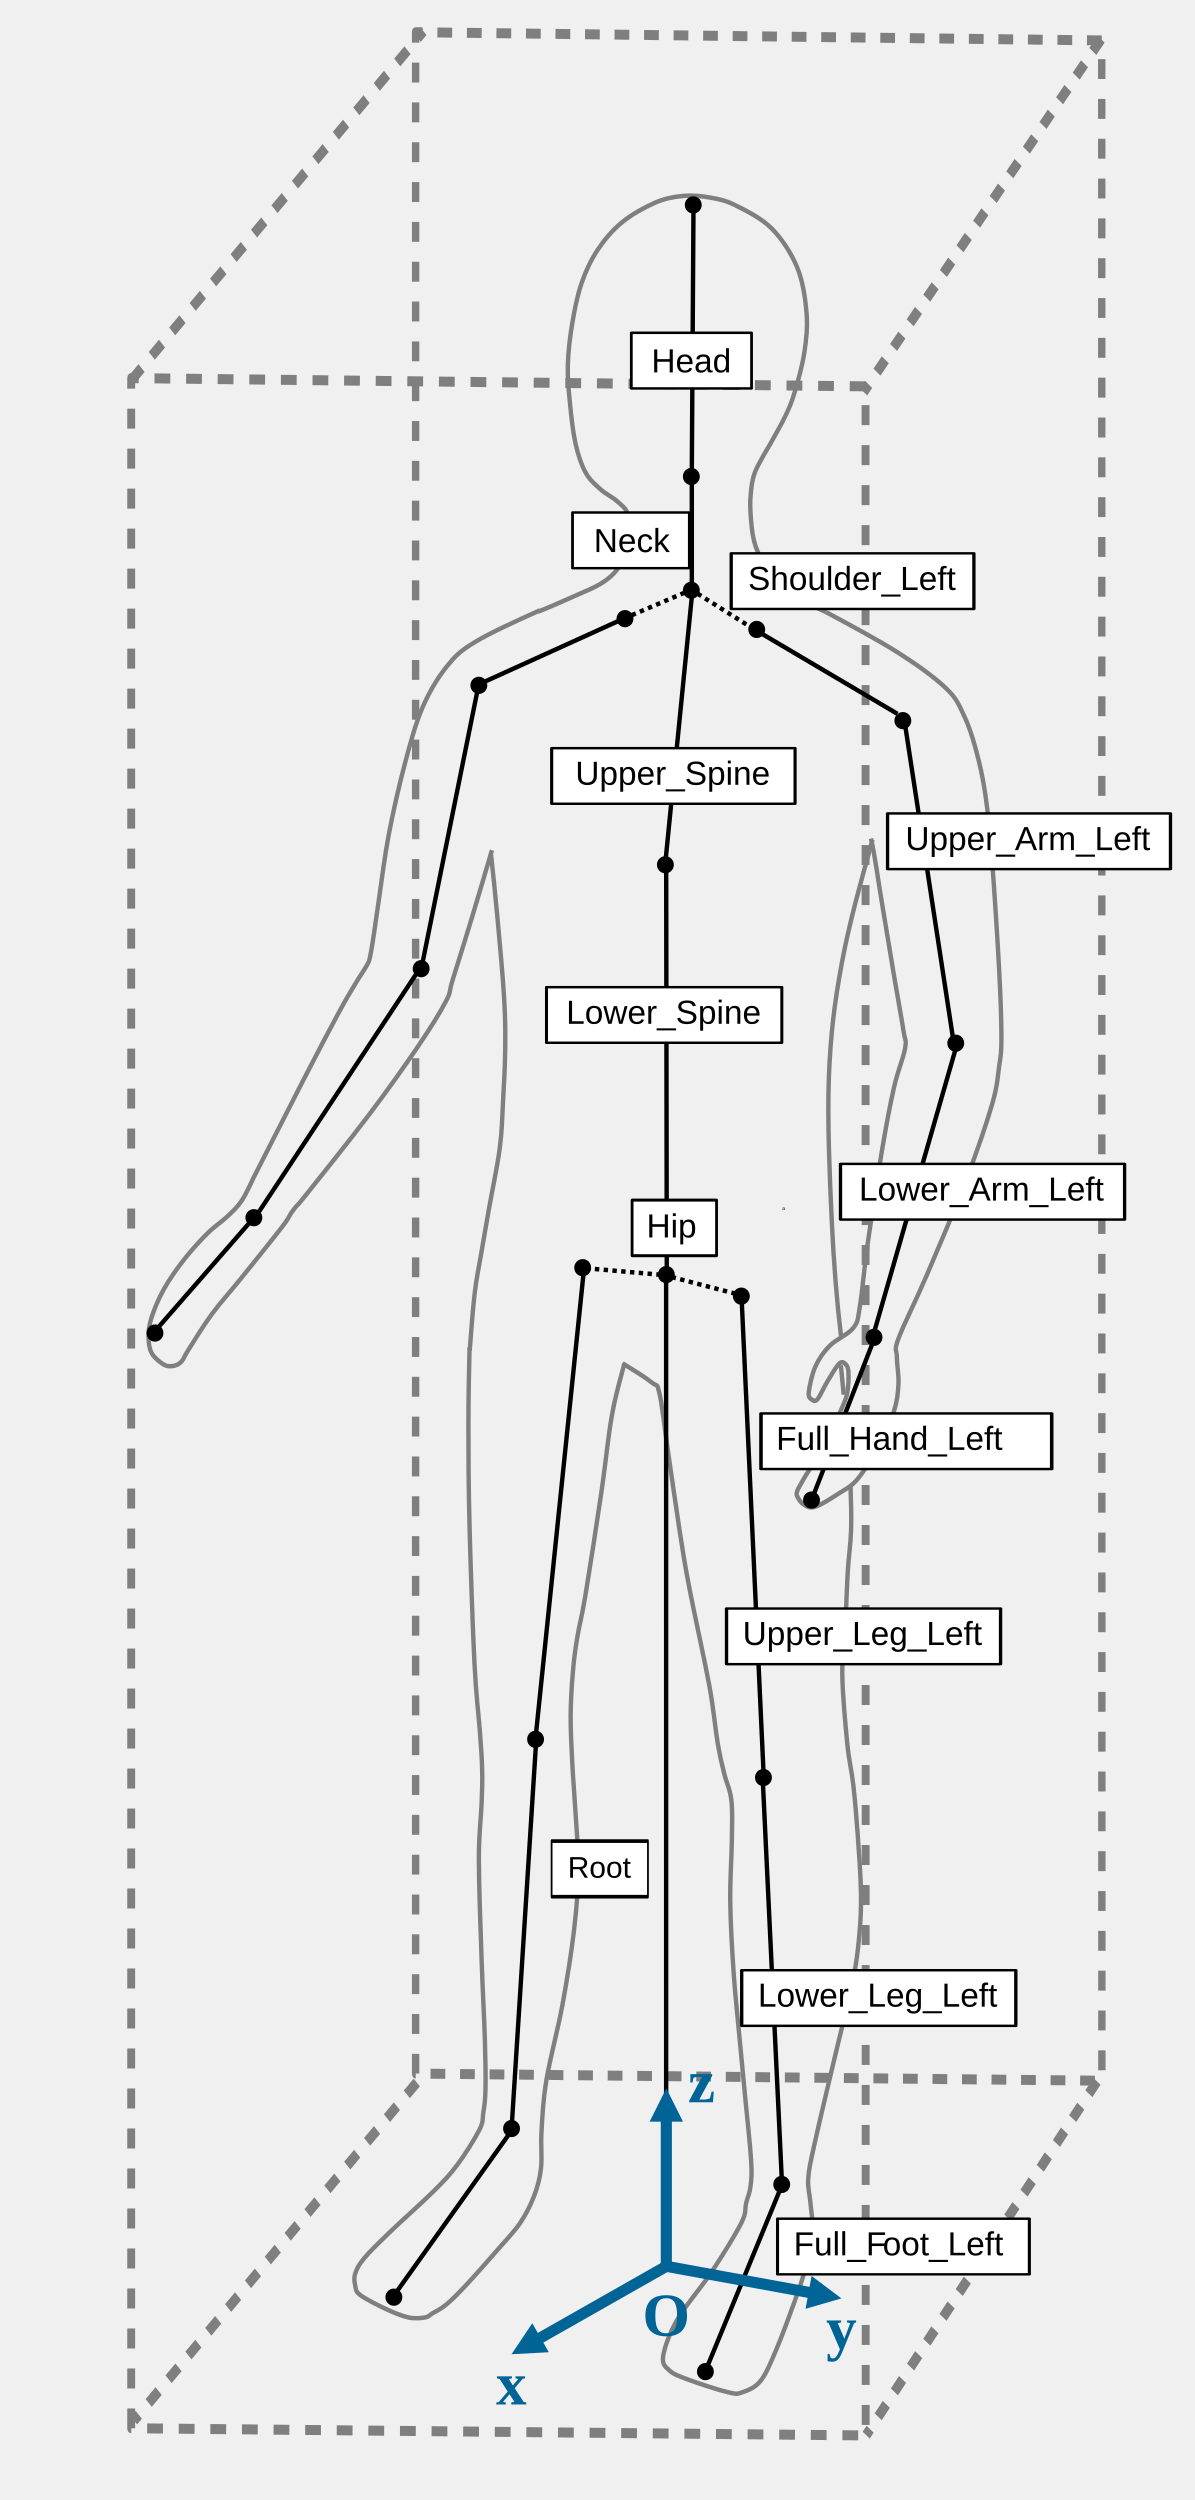
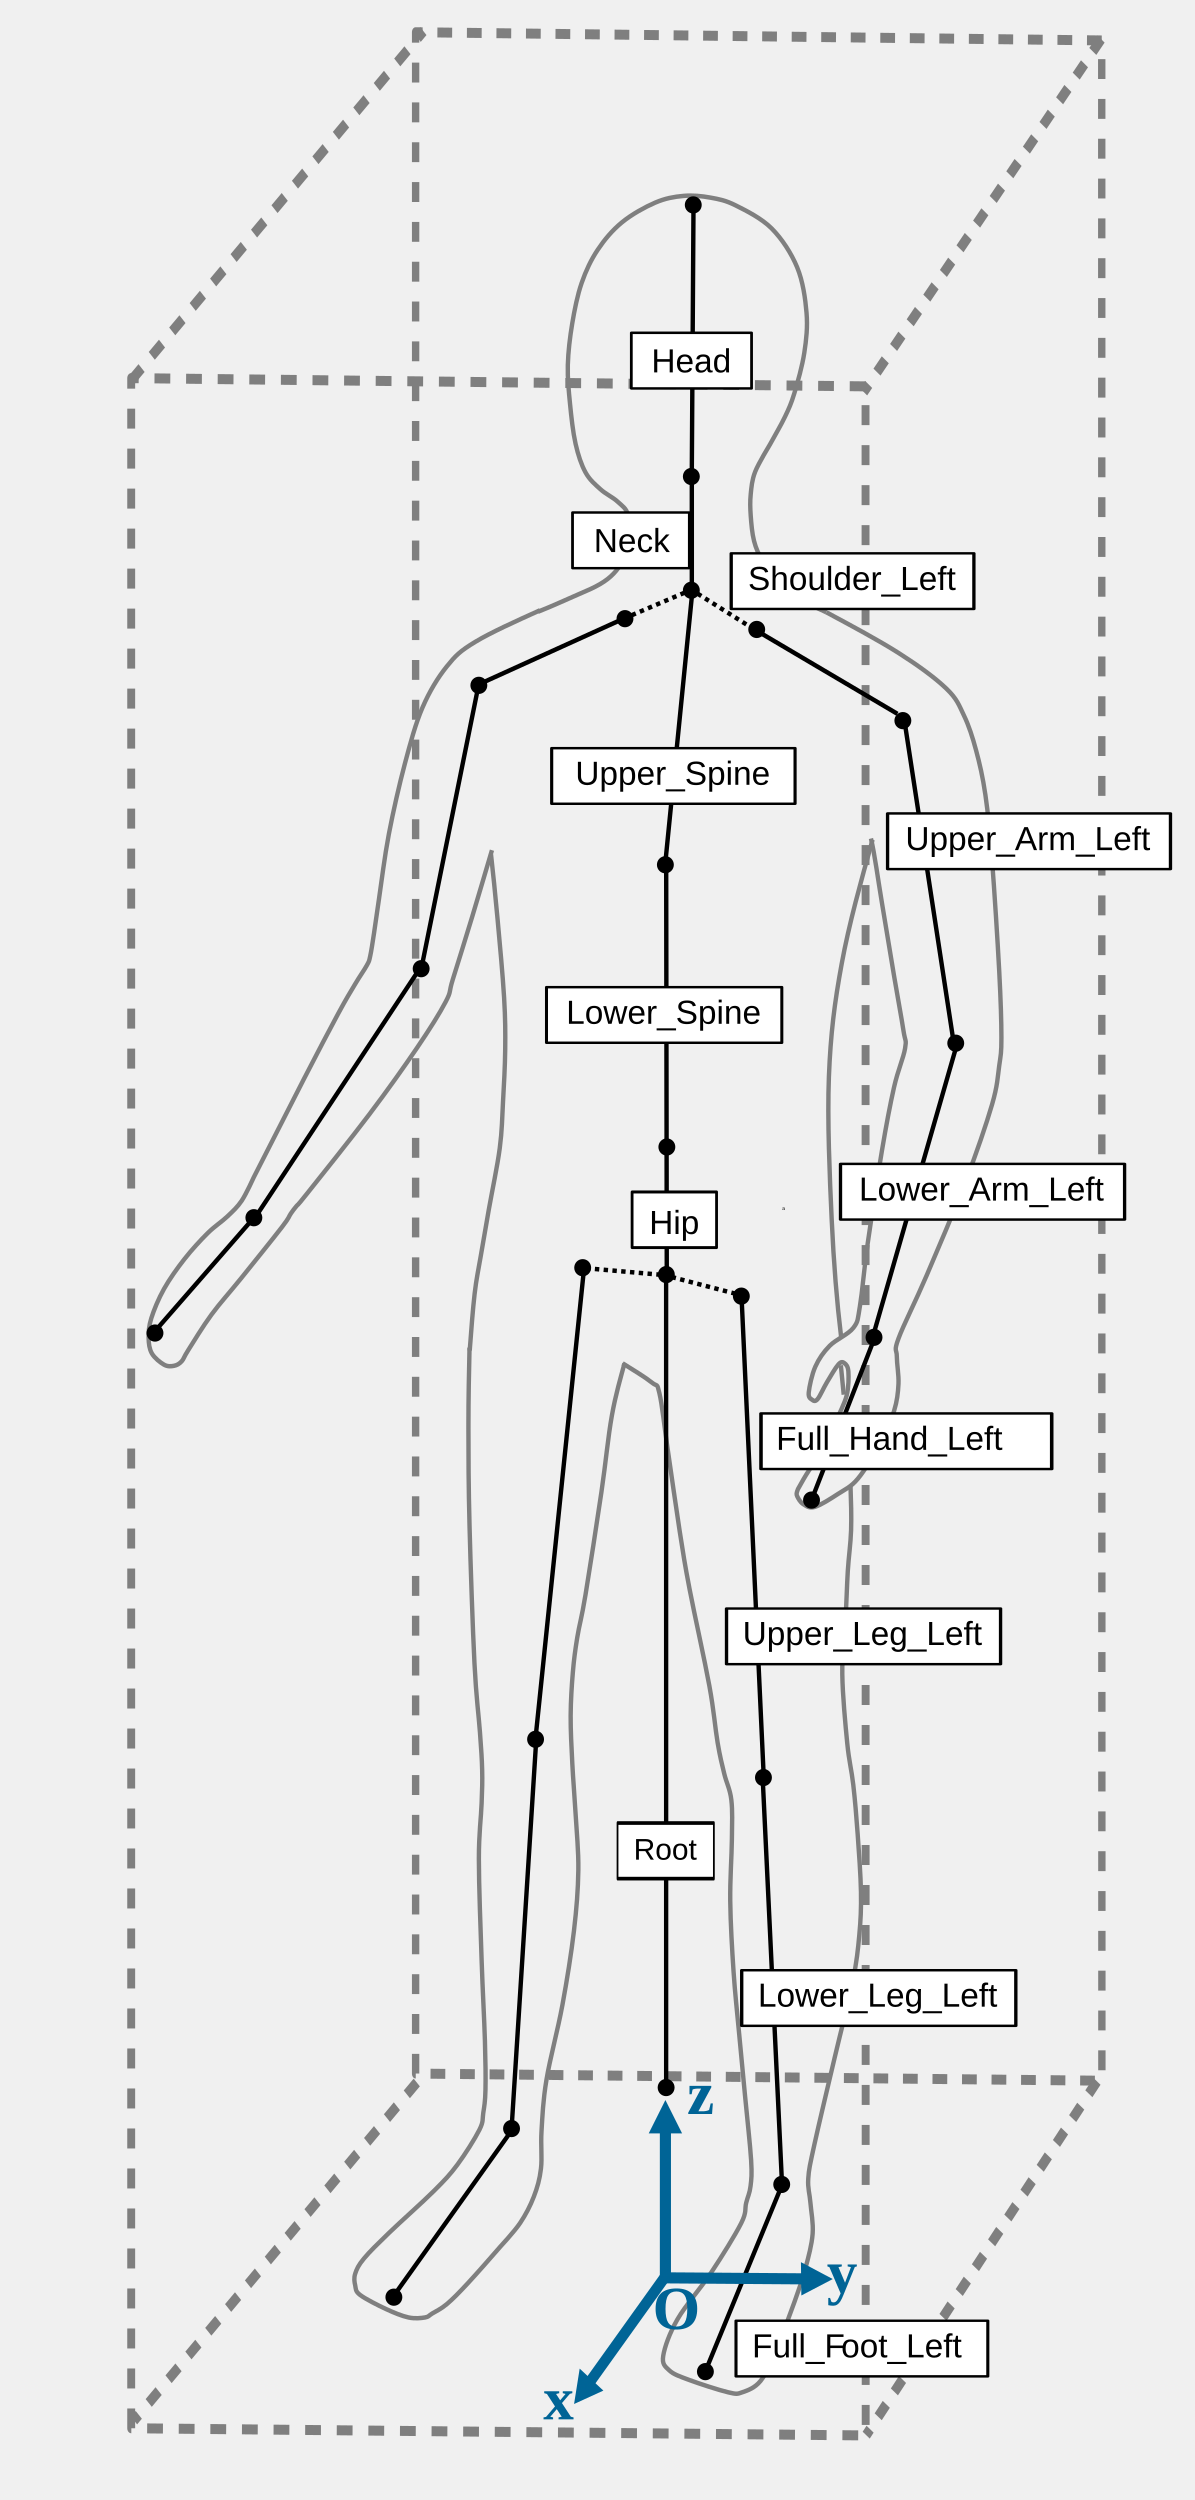
<svg xmlns="http://www.w3.org/2000/svg" width="100%" height="100%" viewBox="0 0 1074 2247" version="1.1" xml:space="preserve" style="fill-rule:evenodd;clip-rule:evenodd;stroke-linejoin:round;stroke-miterlimit:10;">
  <g transform="matrix(8.66531,0,0,11.9506,-531.444,-552.451)">
    <g id="Vegetation">
      <g>
        <g transform="matrix(-0.0299978,0,0,0.0293359,759.403,-19.8653)">
          <path d="M19461.3,2356.63L21833.7,2335.57L21833.7,7569.05L19460.8,7587.4L19461.3,2356.63Z" style="fill:none;stroke:rgb(127,127,127);stroke-width:25.53px;stroke-dasharray:51.05,51.05,0,0,0,0;" />
        </g>
        <g transform="matrix(-0.0250684,0.0105624,0.0217912,0.0252283,493.782,-192.589)">
          <path d="M19307.6,7587.4L20679.9,8067.71" style="fill:none;stroke:rgb(127,127,127);stroke-width:25.53px;stroke-dasharray:51.05,51.05,0,0,0,0;" />
        </g>
        <g transform="matrix(-0.0252862,0.0103756,0.021326,0.0254551,613.776,-210.54)">
          <path d="M19300.8,2335.57L20679.9,2815.88" style="fill:none;stroke:rgb(127,127,127);stroke-width:25.53px;stroke-dasharray:51.05,51.05,0,0,0,0;" />
        </g>
        <g transform="matrix(-0.0273351,0.00895899,0.0170406,0.0273361,567.902,-198.795)">
          <path d="M21680.5,7587.4L23052.7,8067.71" style="fill:none;stroke:rgb(127,127,127);stroke-width:25.53px;stroke-dasharray:51.05,51.05,0,0,0,0;" />
        </g>
        <g transform="matrix(0.0279411,-0.00919227,-0.0163608,-0.0277288,-492.549,338.876)">
          <path d="M21678.4,2335.93L23050.8,2827.93" style="fill:none;stroke:rgb(127,127,127);stroke-width:25.53px;stroke-dasharray:51.05,51.05,0,0,0,0;" />
        </g>
        <g transform="matrix(-0.0321058,0,0,0.0294622,775.927,5.85502)">
          <path d="M19461.3,2356.63L21833.7,2335.57L21833.7,7569.05L19460.8,7587.4L19461.3,2356.63Z" style="fill:none;stroke:rgb(127,127,127);stroke-width:25.53px;stroke-dasharray:51.05,51.05,0,0,0,0;" />
        </g>
      </g>
    </g>
  </g>
  <g transform="matrix(1,0,0,1,-1655,-70)">
    <g id="Outline" transform="matrix(0.864178,0,0,0.881217,356.168,181.925)">
      <path d="M2152.5,1263.55C2148.4,1278.54 2143.35,1294.97 2139.35,1316.85C2135.35,1338.72 2133.07,1364.32 2128.49,1394.79C2123.92,1425.26 2116.11,1474.93 2111.92,1499.67C2107.72,1524.41 2105.53,1530.04 2103.34,1543.22C2101.15,1556.41 2099.91,1565.48 2098.77,1578.76C2097.63,1592.03 2096.58,1607.41 2096.48,1622.89C2096.39,1638.36 2097.34,1654.89 2098.2,1671.6C2099.05,1688.32 2100.58,1705.03 2101.63,1723.18C2102.67,1741.33 2104.77,1760.62 2104.48,1780.49C2104.2,1800.36 2102.67,1819.46 2099.91,1842.39C2097.15,1865.31 2092.67,1892.73 2087.91,1918.04C2083.14,1943.35 2074.95,1972.87 2071.33,1994.26C2067.71,2015.66 2067.14,2031.32 2066.19,2046.42C2065.23,2061.51 2066.95,2073.64 2065.61,2084.81C2064.28,2095.99 2061.8,2104.2 2058.18,2113.47C2054.56,2122.73 2049.7,2131.9 2043.89,2140.41C2038.08,2148.91 2023.32,2164.48 2023.32,2164.48C2014.27,2174.7 1998.83,2191.99 1989.59,2201.73C1980.35,2211.47 1974.06,2217.78 1967.87,2222.93C1961.68,2228.09 1956.25,2230.38 1952.44,2232.68C1948.62,2234.97 1949.1,2236.02 1945,2236.69C1940.91,2237.36 1934.62,2238.12 1927.86,2236.69C1921.09,2235.25 1912.8,2231.91 1904.42,2228.09C1896.04,2224.27 1882.89,2217.77 1877.55,2213.76C1872.22,2209.75 1873.27,2207.65 1872.41,2204.02C1871.55,2200.39 1870.89,2196.57 1872.41,2191.99C1873.93,2187.4 1875.65,2183.48 1881.56,2176.51C1887.46,2169.54 1895.75,2161.61 1907.85,2150.15C1919.95,2138.69 1942.34,2119.3 1954.15,2107.74C1965.96,2096.18 1970.82,2091.21 1978.73,2080.8C1986.64,2070.39 1997.12,2054.06 2001.59,2045.27C2006.07,2036.48 2004.55,2034.86 2005.6,2028.08C2006.64,2021.29 2007.6,2016.9 2007.88,2004.58C2008.17,1992.26 2007.98,1976.21 2007.31,1954.14C2006.64,1932.08 2004.93,1903.04 2003.88,1872.19C2002.83,1841.34 2001.02,1795.68 2001.02,1769.03C2001.02,1742.38 2003.31,1727.38 2003.88,1712.29C2004.45,1697.2 2004.74,1690.51 2004.45,1678.48C2004.17,1666.44 2003.5,1658.23 2002.17,1640.08C2000.83,1621.93 1998.26,1604.74 1996.45,1569.59C1994.64,1534.44 1992.35,1469.39 1991.31,1429.18C1990.26,1388.96 1990.16,1358.59 1990.16,1328.31C1990.16,1298.03 1990.73,1272.76 1991.31,1247.5" style="fill:none;stroke:rgb(127,127,127);stroke-width:4.58px;stroke-linejoin:miter;stroke-miterlimit:8;" />
      <path d="M2150.5,1263.5C2161.5,1270.23 2174.4,1277.93 2180.78,1282.99C2187.16,1288.05 2186.01,1282.61 2188.77,1293.88C2191.54,1305.15 2193.82,1327.12 2197.34,1350.62C2200.87,1374.12 2206.1,1411 2209.91,1434.88C2213.72,1458.76 2215.05,1467.65 2220.19,1493.92C2225.34,1520.19 2235.9,1566.43 2240.76,1592.51C2245.62,1618.59 2246.76,1635.49 2249.33,1650.4C2251.9,1665.3 2253.8,1672.18 2256.18,1681.92C2258.56,1691.67 2262.28,1697.69 2263.61,1708.86C2264.94,1720.04 2264.37,1731.79 2264.18,1748.98C2263.99,1766.18 2262.18,1789.58 2262.47,1812.03C2262.75,1834.48 2264.37,1861.33 2265.9,1883.68C2267.42,1906.04 2269.61,1924.95 2271.61,1946.16C2273.61,1967.37 2275.8,1989.24 2277.89,2010.93C2279.99,2032.61 2283.22,2060.99 2284.18,2076.27C2285.13,2091.56 2284.46,2095.38 2283.6,2102.64C2282.75,2109.9 2280.65,2113.53 2279.03,2119.83C2277.42,2126.14 2279.89,2128.72 2273.89,2140.47C2267.89,2152.22 2254.09,2174 2243.04,2190.33C2232,2206.67 2216,2224.25 2207.63,2238.48C2199.25,2252.72 2194.2,2267.04 2192.77,2275.74C2191.35,2284.43 2194.58,2286.53 2199.06,2290.64C2203.53,2294.75 2209.44,2296.66 2219.62,2300.38C2229.81,2304.11 2250.95,2310.89 2260.18,2312.99C2269.42,2315.1 2269.42,2314.91 2275.04,2312.99C2280.65,2311.08 2288.08,2308.6 2293.89,2301.53C2299.7,2294.46 2303.98,2284.05 2309.88,2270.58C2315.79,2257.11 2324.16,2234.76 2329.31,2220.71C2334.45,2206.67 2337.59,2197.88 2340.73,2186.32C2343.87,2174.76 2347.3,2162.44 2348.16,2151.36C2349.01,2140.28 2346.63,2129.19 2345.87,2119.83C2345.11,2110.47 2342.92,2105.03 2343.59,2095.19C2344.25,2085.35 2345.3,2081.33 2349.87,2060.79C2354.44,2040.26 2364.34,1999.75 2371.01,1971.95C2377.67,1944.15 2385.58,1914.92 2389.86,1894C2394.14,1873.08 2395.29,1861.61 2396.72,1846.43C2398.14,1831.24 2398.71,1819.96 2398.43,1802.86C2398.14,1785.76 2396.33,1762.07 2395,1743.83C2393.67,1725.58 2392.24,1708.86 2390.43,1693.39C2388.62,1677.91 2386.05,1669.79 2384.15,1650.97C2382.24,1632.15 2379.29,1601.49 2379.01,1580.47C2378.72,1559.45 2381.48,1542.35 2382.43,1524.87C2383.39,1507.39 2383.77,1490.77 2384.72,1475.58C2385.67,1460.39 2387.67,1448.16 2388.15,1433.74C2388.62,1419.31 2388.1,1404.17 2387.57,1389.03" style="fill:none;stroke:rgb(127,127,127);stroke-width:4.58px;stroke-linejoin:miter;stroke-miterlimit:8;" />
      <path d="M2377.89,1237.5C2373.29,1200.51 2370.13,1161.61 2368,1117.23C2365.86,1072.84 2363.34,1014.81 2365.08,971.187C2366.83,927.565 2370.91,895.779 2378.48,855.498C2386.05,815.217 2398.27,772.358 2410.5,729.5" style="fill:none;stroke:rgb(127,127,127);stroke-width:4.58px;stroke-linejoin:miter;stroke-miterlimit:8;" />
      <path d="M2380.5,1295.5L2377.5,1265.5" style="fill:none;stroke:rgb(127,127,127);stroke-width:4.58px;stroke-linejoin:miter;stroke-miterlimit:8;" />
      <path d="M2408.81,728.191C2412.72,744.028 2416.25,770.646 2420.26,794.021C2424.27,817.395 2429.14,846.78 2432.86,868.437C2436.58,890.094 2440.68,911.656 2442.59,923.963C2444.5,936.271 2445.93,932.645 2444.31,942.281C2442.69,951.917 2436.86,964.415 2432.86,981.779C2428.85,999.143 2424.84,1019.85 2420.26,1046.46C2415.68,1073.08 2409.19,1115.06 2405.38,1141.49C2401.56,1167.92 2399.84,1190.72 2397.36,1205.03C2394.88,1219.34 2395.74,1220.58 2390.49,1227.35C2385.24,1234.13 2372.45,1239.09 2365.87,1245.67C2359.29,1252.25 2354.61,1258.93 2350.99,1266.85C2347.36,1274.77 2344.69,1287.55 2344.11,1293.18C2343.54,1298.81 2346.02,1299.48 2347.55,1300.62C2349.08,1301.77 2350.7,1303.01 2353.28,1300.05C2355.85,1297.09 2359.38,1288.79 2363.01,1282.88C2366.63,1276.96 2371.98,1267.81 2375.03,1264.56C2378.08,1261.32 2379.61,1262.18 2381.33,1263.42C2383.05,1264.66 2384.96,1266.57 2385.34,1272C2385.72,1277.44 2385.72,1287.65 2383.62,1296.05C2381.52,1304.44 2375.7,1314.74 2372.74,1322.38C2369.78,1330.01 2370.55,1333.54 2365.87,1341.84C2361.2,1350.14 2349.84,1364.45 2344.69,1372.18C2339.53,1379.91 2337.05,1384.58 2334.95,1388.21C2332.85,1391.83 2332.57,1392.12 2332.09,1393.93C2331.61,1395.74 2331.04,1396.89 2332.09,1399.08C2333.14,1401.28 2335.34,1405.29 2338.39,1407.1C2341.44,1408.91 2344.4,1411.68 2350.41,1409.96C2356.42,1408.24 2367.02,1401.56 2374.46,1396.79C2381.9,1392.02 2387.72,1389.92 2395.07,1381.34C2402.42,1372.75 2412.25,1356.82 2418.54,1345.27C2424.84,1333.73 2429.71,1322.19 2432.86,1312.07C2436.01,1301.96 2436.96,1293.85 2437.44,1284.6C2437.91,1275.34 2435.72,1264.28 2435.72,1256.55C2435.72,1248.82 2432.28,1251.97 2437.44,1238.23C2442.59,1224.49 2454.99,1200.83 2466.64,1174.12C2478.28,1147.4 2495.93,1107.05 2507.29,1077.95C2518.64,1048.85 2528.95,1019.18 2534.77,999.525C2540.59,979.871 2540.59,971.38 2542.21,960.027C2543.83,948.673 2544.5,947.528 2544.5,931.405C2544.5,915.282 2543.83,893.433 2542.21,863.285C2540.59,833.137 2537.15,780.378 2534.77,750.516C2532.38,720.654 2530.66,702.813 2527.9,684.113C2525.13,665.414 2521.88,651.867 2518.16,638.319C2514.44,624.771 2510.72,613.323 2505.57,602.828C2500.42,592.334 2498.51,585.941 2487.25,575.351C2475.99,564.761 2458.81,552.263 2438.01,539.288C2417.21,526.313 2389.82,511.906 2362.44,497.5" style="fill:none;stroke:rgb(127,127,127);stroke-width:4.58px;stroke-linejoin:miter;stroke-miterlimit:8;" />
      <path d="M1991.5,1250.5C1993.11,1229.54 1994.72,1208.57 1996.61,1192.62C1998.5,1176.67 2000.4,1169.13 2002.86,1154.8C2005.32,1140.48 2008.06,1125.1 2011.37,1106.67C2014.69,1088.23 2020.27,1062.54 2022.73,1044.2C2025.19,1025.87 2025.19,1013.45 2026.14,996.64C2027.09,979.831 2028.22,961.016 2028.41,943.347C2028.6,925.678 2028.6,912.785 2027.27,890.627C2025.95,868.469 2022.73,834.755 2020.46,810.401C2018.19,786.046 2015.63,761.5 2013.65,744.5" style="fill:none;stroke:rgb(127,127,127);stroke-width:4.58px;stroke-linejoin:miter;stroke-miterlimit:8;" />
      <path d="M2014.63,740.128C2007.7,762.948 2000.78,786.342 1993.99,808.303C1987.21,830.264 1978.52,857.477 1973.93,871.895C1969.35,886.313 1972.69,883.162 1966.48,894.811C1960.27,906.459 1949.95,922.596 1936.67,941.788C1923.39,960.98 1905.91,985.137 1886.8,1009.96C1867.69,1034.79 1834.64,1075.18 1822.03,1090.74C1809.42,1106.31 1813.91,1100 1811.14,1103.35C1808.37,1106.69 1807.89,1107.26 1805.41,1110.79C1802.92,1114.33 1804.83,1113.56 1796.23,1124.54C1787.64,1135.52 1766.04,1161.78 1753.82,1176.68C1741.59,1191.57 1732.03,1201.69 1722.86,1213.92C1713.69,1226.14 1703.95,1242.08 1698.79,1250.01C1693.63,1257.93 1694.39,1258.79 1691.91,1261.47C1689.42,1264.14 1686.94,1265.48 1683.88,1266.05C1680.83,1266.62 1677.39,1267 1673.57,1264.9C1669.74,1262.8 1663.63,1258.03 1660.95,1253.45C1658.28,1248.86 1657.61,1243.42 1657.52,1237.4C1657.42,1231.39 1657.71,1225.66 1660.38,1217.35C1663.06,1209.05 1667.83,1197.59 1673.57,1187.56C1679.3,1177.54 1687.23,1166.65 1694.77,1157.2C1702.32,1147.75 1711.4,1138.1 1718.85,1130.84C1726.3,1123.59 1733.56,1119.2 1739.49,1113.66C1745.41,1108.12 1749.8,1104.3 1754.39,1097.62C1758.97,1090.93 1767,1073.56 1767,1073.56L1819.16,973.298C1833.78,945.512 1845.82,922.978 1854.7,906.841C1863.59,890.705 1867.5,884.689 1872.47,876.478C1877.44,868.266 1881.93,862.251 1884.51,857.572C1887.09,852.893 1886.71,853.848 1887.95,848.406C1889.19,842.963 1890.43,834.656 1891.96,824.917C1893.49,815.178 1897.12,789.97 1897.12,789.97C1899.7,773.069 1902.95,746.525 1907.44,723.514C1911.93,700.502 1918.23,673.385 1924.06,651.901C1929.89,630.418 1935.14,611.13 1942.4,594.612C1949.67,578.093 1958.45,563.961 1967.63,552.79C1976.8,541.618 1981.29,537.13 1997.43,527.582C2013.58,518.034 2039.04,506.767 2064.5,495.5" style="fill:none;stroke:rgb(127,127,127);stroke-width:4.58px;stroke-linejoin:miter;stroke-miterlimit:8;" />
      <path d="M2362.5,497.5C2353.3,493.393 2344.11,489.285 2335.49,483.745C2326.87,478.205 2317.39,470.755 2310.78,464.259C2304.17,457.764 2299.76,451.364 2295.83,444.773C2291.91,438.183 2289.22,432.356 2287.21,424.715C2285.2,417.073 2284.34,406.852 2283.76,398.924C2283.19,390.996 2283,384.596 2283.76,377.146C2284.53,369.696 2285.01,362.723 2288.36,354.221C2291.71,345.72 2303.88,326.139 2303.88,326.139C2309.05,316.778 2315.18,306.748 2319.4,298.056C2323.61,289.364 2325.81,284.874 2329.17,273.985C2332.52,263.096 2337.4,246.38 2339.51,232.721C2341.62,219.062 2343.06,206.549 2341.81,192.03C2340.57,177.511 2338.08,159.935 2332.04,145.608C2326.01,131.28 2316.24,116.57 2305.6,106.063C2294.97,95.556 2278.88,87.819 2268.25,82.565C2257.61,77.312 2250.91,76.165 2241.81,74.542C2232.71,72.918 2223.23,71.963 2213.65,72.822C2204.07,73.682 2194.97,75.211 2184.34,79.7C2173.71,84.189 2159.82,91.735 2149.86,99.759C2139.89,107.782 2131.56,117.525 2124.57,127.841C2117.58,138.157 2112.31,149.142 2107.9,161.655C2103.5,174.168 2100.53,188.973 2098.13,202.919C2095.74,216.865 2093.92,231.67 2093.53,245.33C2093.15,258.989 2094.49,271.502 2095.83,284.875C2097.17,298.247 2098.9,313.912 2101.58,325.566C2104.26,337.219 2107.61,347.058 2111.93,354.795C2116.24,362.532 2121.89,367.021 2127.44,371.988C2133,376.955 2140.47,380.203 2145.26,384.597C2150.05,388.991 2154.36,391.283 2156.18,398.351C2158,405.42 2157.14,419.27 2156.18,427.007C2155.22,434.744 2152.92,439.615 2150.43,444.773C2147.94,449.931 2145.16,453.944 2141.24,457.955C2137.31,461.967 2133.19,465.215 2126.87,468.844C2120.55,472.474 2114.03,475.244 2103.3,479.734C2092.58,484.223 2077.54,491.148 2062.5,496.927" style="fill:none;stroke:rgb(127,127,127);stroke-width:4.58px;stroke-linejoin:miter;stroke-miterlimit:8;" />
    </g>
    <g id="Nodes" transform="matrix(0.864178,0,0,0.881217,356.168,181.925)">
      <path d="M1760.5,1115C1760.5,1111.41 1763.41,1108.5 1767,1108.5C1770.59,1108.5 1773.5,1111.41 1773.5,1115C1773.5,1118.59 1770.59,1121.5 1767,1121.5C1763.41,1121.5 1760.5,1118.59 1760.5,1115Z" style="stroke:black;stroke-width:4.58px;stroke-linejoin:miter;stroke-miterlimit:8;" />
      <g transform="matrix(1,0,0,-1,1771.5,1110.11)">
        <path d="M0,0L164.947,244.608" style="fill:none;stroke:black;stroke-width:4.58px;stroke-linejoin:miter;stroke-miterlimit:8;" />
      </g>
      <g transform="matrix(-1,0,0,1,1999.74,576.5)">
        <path d="M0,0L57.239,277.999" style="fill:none;stroke:black;stroke-width:4.58px;stroke-linejoin:miter;stroke-miterlimit:8;" />
      </g>
      <g transform="matrix(-1,0,0,1,2148.1,505.5)">
        <path d="M0,0L140.597,62.567" style="fill:none;stroke:black;stroke-width:4.58px;stroke-linejoin:miter;stroke-miterlimit:8;" />
      </g>
      <g transform="matrix(1,0,0,-1,2222.5,351.61)">
        <path d="M0,0L1.719,263.11" style="fill:none;stroke:black;stroke-width:4.58px;stroke-linejoin:miter;stroke-miterlimit:8;" />
      </g>
      <path d="M2222.51,469.382L2222.5,365.5" style="fill:none;stroke:black;stroke-width:4.58px;stroke-linejoin:miter;stroke-miterlimit:8;" />
      <g transform="matrix(1,0,0,-1,2195.5,747.588)">
        <path d="M0,0L27.022,266.088" style="fill:none;stroke:black;stroke-width:4.58px;stroke-linejoin:miter;stroke-miterlimit:8;" />
      </g>
      <g transform="matrix(1,0,0,-1,2194.5,1009.09)">
        <path d="M1.948,-163.622L1.357,247.593" style="fill:none;stroke:black;stroke-width:4.58px;stroke-linejoin:miter;stroke-miterlimit:8;" />
      </g>
      <path d="M2295.5,519.5L2436.36,601.08" style="fill:none;stroke:black;stroke-width:4.58px;stroke-linejoin:miter;stroke-miterlimit:8;" />
      <path d="M2444.5,613.5L2494.14,931.838" style="fill:none;stroke:black;stroke-width:4.58px;stroke-linejoin:miter;stroke-miterlimit:8;" />
      <path d="M2228.5,478.5L2285.45,513.708" style="fill:none;stroke:black;stroke-width:4.58px;stroke-linejoin:miter;stroke-miterlimit:8;stroke-dasharray:4.58,4.58;" />
      <g transform="matrix(-1,0,0,1,2214.93,477.5)">
        <path d="M0,0L58.428,24.428" style="fill:none;stroke:black;stroke-width:4.58px;stroke-linejoin:miter;stroke-miterlimit:8;stroke-dasharray:4.58,4.58;" />
      </g>
      <path d="M2190.11,1173.18L2112.5,1166.5" style="fill:none;stroke:black;stroke-width:4.58px;stroke-linejoin:miter;stroke-miterlimit:8;stroke-dasharray:4.58,4.58;" />
      <path d="M2201.5,1175.5L2268.73,1192.71" style="fill:none;stroke:black;stroke-width:4.58px;stroke-linejoin:miter;stroke-miterlimit:8;stroke-dasharray:4.58,4.58;" />
      <g transform="matrix(-1,0,0,1,2496.69,943.5)">
        <path d="M0,0L84.187,286.981" style="fill:none;stroke:black;stroke-width:4.58px;stroke-linejoin:miter;stroke-miterlimit:8;" />
      </g>
      <g transform="matrix(-1,0,0,1,2412.75,1230.5)">
        <path d="M0.75,8.628L65.75,172.5" style="fill:none;stroke:black;stroke-width:4.58px;stroke-linejoin:miter;stroke-miterlimit:8;" />
      </g>
      <g transform="matrix(0.980221,0.197906,0.197906,-0.980221,1667.98,1226.37)">
        <path d="M0,0L75.019,128.761" style="fill:none;stroke:black;stroke-width:4.58px;stroke-linejoin:miter;stroke-miterlimit:8;" />
      </g>
      <g transform="matrix(0.980221,0.197906,-0.197906,0.980221,267.739,-334.736)">
        <path d="M1672.5,1260C1672.5,1256.41 1675.41,1253.5 1679,1253.5C1682.59,1253.5 1685.5,1256.41 1685.5,1260C1685.5,1263.59 1682.59,1266.5 1679,1266.5C1675.41,1266.5 1672.5,1263.59 1672.5,1260Z" style="stroke:black;stroke-width:4.58px;stroke-linejoin:miter;stroke-miterlimit:8;" />
      </g>
      <path d="M1934.5,861C1934.5,857.41 1937.41,854.5 1941,854.5C1944.59,854.5 1947.5,857.41 1947.5,861C1947.5,864.59 1944.59,867.5 1941,867.5C1937.41,867.5 1934.5,864.59 1934.5,861Z" style="stroke:black;stroke-width:4.58px;stroke-linejoin:miter;stroke-miterlimit:8;" />
      <path d="M1994.5,572C1994.5,568.41 1997.41,565.5 2001,565.5C2004.59,565.5 2007.5,568.41 2007.5,572C2007.5,575.59 2004.59,578.5 2001,578.5C1997.41,578.5 1994.5,575.59 1994.5,572Z" style="stroke:black;stroke-width:4.58px;stroke-linejoin:miter;stroke-miterlimit:8;" />
      <path d="M2146.5,504C2146.5,500.41 2149.41,497.5 2153,497.5C2156.59,497.5 2159.5,500.41 2159.5,504C2159.5,507.59 2156.59,510.5 2153,510.5C2149.41,510.5 2146.5,507.59 2146.5,504Z" style="stroke:black;stroke-width:4.58px;stroke-linejoin:miter;stroke-miterlimit:8;" />
      <path d="M2215.5,475C2215.5,471.41 2218.41,468.5 2222,468.5C2225.59,468.5 2228.5,471.41 2228.5,475C2228.5,478.59 2225.59,481.5 2222,481.5C2218.41,481.5 2215.5,478.59 2215.5,475Z" style="stroke:black;stroke-width:4.58px;stroke-linejoin:miter;stroke-miterlimit:8;" />
      <path d="M2215.5,359C2215.5,355.41 2218.41,352.5 2222,352.5C2225.59,352.5 2228.5,355.41 2228.5,359C2228.5,362.59 2225.59,365.5 2222,365.5C2218.41,365.5 2215.5,362.59 2215.5,359Z" style="stroke:black;stroke-width:4.58px;stroke-linejoin:miter;stroke-miterlimit:8;" />
      <path d="M2217.5,82C2217.5,78.41 2220.41,75.5 2224,75.5C2227.59,75.5 2230.5,78.41 2230.5,82C2230.5,85.59 2227.59,88.5 2224,88.5C2220.41,88.5 2217.5,85.59 2217.5,82Z" style="stroke:black;stroke-width:4.58px;stroke-linejoin:miter;stroke-miterlimit:8;" />
      <path d="M2283.5,515C2283.5,511.41 2286.41,508.5 2290,508.5C2293.59,508.5 2296.5,511.41 2296.5,515C2296.5,518.59 2293.59,521.5 2290,521.5C2286.41,521.5 2283.5,518.59 2283.5,515Z" style="stroke:black;stroke-width:4.58px;stroke-linejoin:miter;stroke-miterlimit:8;" />
      <path d="M2188.5,755C2188.5,751.41 2191.41,748.5 2195,748.5C2198.59,748.5 2201.5,751.41 2201.5,755C2201.5,758.59 2198.59,761.5 2195,761.5C2191.41,761.5 2188.5,758.59 2188.5,755Z" style="stroke:black;stroke-width:4.58px;stroke-linejoin:miter;stroke-miterlimit:8;" />
      <path d="M2435.5,608C2435.5,604.41 2438.41,601.5 2442,601.5C2445.59,601.5 2448.5,604.41 2448.5,608C2448.5,611.59 2445.59,614.5 2442,614.5C2438.41,614.5 2435.5,611.59 2435.5,608Z" style="stroke:black;stroke-width:4.58px;stroke-linejoin:miter;stroke-miterlimit:8;" />
      <path d="M2490.5,937C2490.5,933.41 2493.41,930.5 2497,930.5C2500.59,930.5 2503.5,933.41 2503.5,937C2503.5,940.59 2500.59,943.5 2497,943.5C2493.41,943.5 2490.5,940.59 2490.5,937Z" style="stroke:black;stroke-width:4.58px;stroke-linejoin:miter;stroke-miterlimit:8;" />
      <path d="M2405.5,1237C2405.5,1233.41 2408.41,1230.5 2412,1230.5C2415.59,1230.5 2418.5,1233.41 2418.5,1237C2418.5,1240.59 2415.59,1243.5 2412,1243.5C2408.41,1243.5 2405.5,1240.59 2405.5,1237Z" style="stroke:black;stroke-width:4.58px;stroke-linejoin:miter;stroke-miterlimit:8;" />
      <path d="M2340.5,1403C2340.5,1399.41 2343.41,1396.5 2347,1396.5C2350.59,1396.5 2353.5,1399.41 2353.5,1403C2353.5,1406.59 2350.59,1409.5 2347,1409.5C2343.41,1409.5 2340.5,1406.59 2340.5,1403Z" style="stroke:black;stroke-width:4.58px;stroke-linejoin:miter;stroke-miterlimit:8;" />
      <path d="M2189.5,1173C2189.5,1169.41 2192.41,1166.5 2196,1166.5C2199.59,1166.5 2202.5,1169.41 2202.5,1173C2202.5,1176.59 2199.59,1179.5 2196,1179.5C2192.41,1179.5 2189.5,1176.59 2189.5,1173Z" style="stroke:black;stroke-width:4.58px;stroke-linejoin:miter;stroke-miterlimit:8;" />
      <g transform="matrix(-1,0,0,1,2109.81,1172.5)">
        <path d="M0,0L49.312,468.154" style="fill:none;stroke:black;stroke-width:4.58px;stroke-linejoin:miter;stroke-miterlimit:8;" />
      </g>
      <path d="M2274.5,1201.5L2297.06,1680.13" style="fill:none;stroke:black;stroke-width:4.58px;stroke-linejoin:miter;stroke-miterlimit:8;" />
-       <g transform="matrix(1,-3.11546e-06,-3.23953e-06,0.885402,-78.7227,111.725)">
+       <g transform="matrix(0.98869,-3.08023e-06,-3.20289e-06,0.875388,-52.9975,123.756)">
        <path d="M2274.5,1201.5L2274.53,2143.33" style="fill:none;stroke:black;stroke-width:4.58px;stroke-linejoin:miter;stroke-miterlimit:8;" />
      </g>
      <g transform="matrix(-1,0,0,1,2060.3,1653.5)">
        <path d="M0,0L24.802,383.466" style="fill:none;stroke:black;stroke-width:4.58px;stroke-linejoin:miter;stroke-miterlimit:8;" />
      </g>
      <path d="M2296.5,1692.5L2315.98,2093.73" style="fill:none;stroke:black;stroke-width:4.58px;stroke-linejoin:miter;stroke-miterlimit:8;" />
      <g transform="matrix(-0.911605,-0.408925,0.239144,-0.444653,3925.16,3983.69)">
        <path d="M2296.5,1692.5L2315.98,2093.73" style="fill:none;stroke:black;stroke-width:4.58px;stroke-linejoin:miter;stroke-miterlimit:8;" />
      </g>
      <g transform="matrix(-1,0,0,1,2039.84,2039.5)">
        <path d="M0,0L128.251,176.315" style="fill:none;stroke:black;stroke-width:4.58px;stroke-linejoin:miter;stroke-miterlimit:8;" />
      </g>
      <path d="M2102.5,1166C2102.5,1162.41 2105.41,1159.5 2109,1159.5C2112.59,1159.5 2115.5,1162.41 2115.5,1166C2115.5,1169.59 2112.59,1172.5 2109,1172.5C2105.41,1172.5 2102.5,1169.59 2102.5,1166Z" style="stroke:black;stroke-width:4.58px;stroke-linejoin:miter;stroke-miterlimit:8;" />
      <path d="M2267.5,1195C2267.5,1191.41 2270.41,1188.5 2274,1188.5C2277.59,1188.5 2280.5,1191.41 2280.5,1195C2280.5,1198.59 2277.59,1201.5 2274,1201.5C2270.41,1201.5 2267.5,1198.59 2267.5,1195Z" style="stroke:black;stroke-width:4.58px;stroke-linejoin:miter;stroke-miterlimit:8;" />
      <path d="M2053.5,1647C2053.5,1643.41 2056.41,1640.5 2060,1640.5C2063.59,1640.5 2066.5,1643.41 2066.5,1647C2066.5,1650.59 2063.59,1653.5 2060,1653.5C2056.41,1653.5 2053.5,1650.59 2053.5,1647Z" style="stroke:black;stroke-width:4.58px;stroke-linejoin:miter;stroke-miterlimit:8;" />
      <path d="M2290.5,1686C2290.5,1682.41 2293.41,1679.5 2297,1679.5C2300.59,1679.5 2303.5,1682.41 2303.5,1686C2303.5,1689.59 2300.59,1692.5 2297,1692.5C2293.41,1692.5 2290.5,1689.59 2290.5,1686Z" style="stroke:black;stroke-width:4.58px;stroke-linejoin:miter;stroke-miterlimit:8;" />
      <path d="M2028.5,2044C2028.5,2040.41 2031.41,2037.5 2035,2037.5C2038.59,2037.5 2041.5,2040.41 2041.5,2044C2041.5,2047.59 2038.59,2050.5 2035,2050.5C2031.41,2050.5 2028.5,2047.59 2028.5,2044Z" style="stroke:black;stroke-width:4.58px;stroke-linejoin:miter;stroke-miterlimit:8;" />
+       <g transform="matrix(1,0,0,1,160.777,-41.8132)">
+         <path d="M2028.5,2044C2028.5,2040.41 2031.41,2037.5 2035,2037.5C2038.59,2037.5 2041.5,2040.41 2041.5,2044C2041.5,2047.59 2038.59,2050.5 2035,2050.5C2031.41,2050.5 2028.5,2047.59 2028.5,2044Z" style="stroke:black;stroke-width:4.58px;stroke-linejoin:miter;stroke-miterlimit:8;" />
+       </g>
      <path d="M2309.5,2101C2309.5,2097.41 2312.41,2094.5 2316,2094.5C2319.59,2094.5 2322.5,2097.41 2322.5,2101C2322.5,2104.59 2319.59,2107.5 2316,2107.5C2312.41,2107.5 2309.5,2104.59 2309.5,2101Z" style="stroke:black;stroke-width:4.58px;stroke-linejoin:miter;stroke-miterlimit:8;" />
      <g transform="matrix(1,0,0,1,0.617442,-3.0002)">
        <path d="M1905.5,2219C1905.5,2215.41 1908.41,2212.5 1912,2212.5C1915.59,2212.5 1918.5,2215.41 1918.5,2219C1918.5,2222.59 1915.59,2225.5 1912,2225.5C1908.41,2225.5 1905.5,2222.59 1905.5,2219Z" style="stroke:black;stroke-width:4.58px;stroke-linejoin:miter;stroke-miterlimit:8;" />
      </g>
      <g transform="matrix(1,0,0,1,-1.37837,-2.06755)">
        <path d="M2231.5,2294C2231.5,2290.41 2234.41,2287.5 2238,2287.5C2241.59,2287.5 2244.5,2290.41 2244.5,2294C2244.5,2297.59 2241.59,2300.5 2238,2300.5C2234.41,2300.5 2231.5,2297.59 2231.5,2294Z" style="stroke:black;stroke-width:4.58px;stroke-linejoin:miter;stroke-miterlimit:8;" />
      </g>
    </g>
    <g transform="matrix(1,0,0,1,50.7259,128.928)">
      <g transform="matrix(0.822403,0,0,0.641026,392.4,229.205)">
        <rect x="2076.5" y="599.5" width="266" height="78" style="fill:white;stroke:black;stroke-width:3.44px;" />
      </g>
      <g transform="matrix(1,0,0,1,2121.38,646.439)">
        <text x="0px" y="0px" style="font-family:'ArialMT', 'Arial';font-size:30px;">Upper_Spine</text>
      </g>
    </g>
    <g transform="matrix(1,0,0,1,-1.55029,138.649)">
      <g transform="matrix(0.728984,0,0,0.649351,601.271,146.221)">
        <rect x="2153.5" y="378.5" width="144" height="77" style="fill:white;stroke:black;stroke-width:3.44px;" />
      </g>
      <g transform="matrix(1,0,0,1,2190.24,427.562)">
        <text x="0px" y="0px" style="font-family:'ArialMT', 'Arial';font-size:30px;">Neck</text>
      </g>
    </g>
    <g transform="matrix(1,0,0,1,52.8395,181.768)">
      <g transform="matrix(0.72533,0,0,0.649351,609.764,74.6908)">
        <rect x="2150.5" y="173.5" width="149" height="77" style="fill:white;stroke:black;stroke-width:3.44px;" />
      </g>
      <g transform="matrix(1,0,0,1,2187.65,222.915)">
        <text x="0px" y="0px" style="font-family:'ArialMT', 'Arial';font-size:30px;">Head</text>
      </g>
    </g>
    <g transform="matrix(1,0,0,1,136.656,-16.7565)">
      <g transform="matrix(0.87963,0,0,0.641026,276.189,559.103)">
        <rect x="2154.5" y="1518.5" width="280" height="78" style="fill:white;stroke:black;stroke-width:3.44px;" />
      </g>
      <g transform="matrix(1,0,0,1,2185.85,1565.26)">
        <text x="0px" y="0px" style="font-family:'ArialMT', 'Arial';font-size:30px;">Upper_Leg_Left</text>
      </g>
    </g>
    <g transform="matrix(1,0,0,1,136.334,13.324)">
      <g transform="matrix(0.879918,0,0,0.641026,277.21,665)">
        <rect x="2168.5" y="1813.5" width="280" height="78" style="fill:white;stroke:black;stroke-width:3.44px;" />
      </g>
      <g transform="matrix(1,0,0,1,2199.93,1860.26)">
        <text x="0px" y="0px" style="font-family:'ArialMT', 'Arial';font-size:30px;">Lower_Leg_Left</text>
      </g>
    </g>
-     <g transform="matrix(1,0,0,1,168.407,236.842)">
+     <g transform="matrix(1,0,0,1,131.073,328.554)">
      <g transform="matrix(0.808297,0,0,0.641026,432.651,664.824)">
        <rect x="2168.5" y="1813.5" width="280" height="78" style="fill:white;stroke:black;stroke-width:3.44px;" />
      </g>
      <g transform="matrix(1,0,0,1,2199.93,1860.26)">
        <g>
-           <g transform="matrix(30,0,0,30,83.3496,0)">
-                     </g>
          <text x="0px" y="0px" style="font-family:'ArialMT', 'Arial';font-size:30px;">Full_F</text>
          <g transform="matrix(1,0,0,1,80.024,0)">
            <text x="0px" y="0px" style="font-family:'ArialMT', 'Arial';font-size:30px;">oot_Left</text>
          </g>
        </g>
      </g>
    </g>
-     <g transform="matrix(1,0,0,1,-34.6571,-102.561)">
+     <g transform="matrix(1,0,0,1,24.5908,-118.793)">
      <g transform="matrix(0.30927,0,0,0.641026,1514.79,664.824)">
        <rect x="2168.5" y="1813.5" width="280" height="78" style="fill:white;stroke:black;stroke-width:5.17px;" />
      </g>
      <g transform="matrix(1,0,0,1,2199.93,1860.26)">
        <g>
-           <g transform="matrix(26.8927,0,0,26.8927,56.8055,0)">
-                     </g>
          <text x="0px" y="0px" style="font-family:'ArialMT', 'Arial';font-size:26.893px;">Root</text>
        </g>
      </g>
    </g>
    <g transform="matrix(1,0,0,1,-84.6114,29.8831)">
      <g transform="matrix(0.933181,0,0,0.641026,176.96,479.41)">
        <rect x="2407.5" y="1296.5" width="280" height="78" style="fill:white;stroke:black;stroke-width:3.44px;" />
      </g>
      <g transform="matrix(1,0,0,1,2437.23,1343.26)">
        <text x="0px" y="0px" style="font-family:'ArialMT', 'Arial';font-size:30px;">Full_Hand_Left</text>
      </g>
    </g>
    <g transform="matrix(1,0,0,1,-50.7259,52.8395)">
      <g transform="matrix(0.869012,0,0,0.641026,323.802,193.667)">
        <rect x="2346.5" y="500.5" width="251" height="78" style="fill:white;stroke:black;stroke-width:3.44px;" />
      </g>
      <g transform="matrix(1,0,0,1,2378.03,547.439)">
        <text x="0px" y="0px" style="font-family:'ArialMT', 'Arial';font-size:30px;">Shoulder_Left</text>
      </g>
    </g>
    <g transform="matrix(1,0,0,1,-2.11358,67.6345)">
      <g transform="matrix(0.873762,0,0,0.641025,325.947,272.283)">
        <rect x="2436.5" y="719.5" width="291" height="78" style="fill:white;stroke:black;stroke-width:3.44px;" />
      </g>
      <g transform="matrix(1,0,0,1,2470.88,766.44)">
        <text x="0px" y="0px" style="font-family:'ArialMT', 'Arial';font-size:30px;">Upper_Arm_Left</text>
      </g>
    </g>
    <g transform="matrix(1,0,0,1,2.11358,67.6345)">
      <g transform="matrix(0.871485,0,0,0.641026,325.913,385.359)">
        <rect x="2389.5" y="1034.5" width="293" height="78" style="fill:white;stroke:black;stroke-width:3.44px;" />
      </g>
      <g transform="matrix(1,0,0,1,2424.96,1081.44)">
        <text x="0px" y="0px" style="font-family:'ArialMT', 'Arial';font-size:30px;">Lower_Arm_Left</text>
      </g>
    </g>
    <g transform="matrix(1,0,0,1,72.7984,88.9386)">
-       <g transform="matrix(0.607331,0,0,0.641026,854.591,389.506)">
+       <g transform="matrix(0.607331,0,0,0.641026,854.591,382.201)">
        <rect x="2133.5" y="1045.5" width="125" height="78" style="fill:white;stroke:black;stroke-width:4.16px;" />
      </g>
-       <g transform="matrix(1,0,0,1,2163.3,1093.28)">
-         <g transform="matrix(30,0,0,30,45.0146,0)">
-                 </g>
+       <g transform="matrix(1,0,0,1,2165.73,1090.16)">
        <text x="0px" y="0px" style="font-family:'ArialMT', 'Arial';font-size:30px;">Hip</text>
      </g>
    </g>
-     <g transform="matrix(1,0,0,1,1655,70)">
-       <g transform="matrix(4.53221,0,0,4.53221,705.555,1087.54)">
-             </g>
-       <text x="703.034px" y="1087.54px" style="font-family:'ArialMT', 'Arial';font-size:4.532px;">a</text>
+     <g transform="matrix(1,0,0,1,2358.03,1157.54)">
+       <text x="0px" y="0px" style="font-family:'ArialMT', 'Arial';font-size:4.532px;">a</text>
    </g>
    <g transform="matrix(1,0,0,1,56.0859,87.7402)">
      <g transform="matrix(0.789222,0,0,0.641026,462.331,321.103)">
        <rect x="2062.5" y="855.5" width="268" height="78" style="fill:white;stroke:black;stroke-width:3.44px;" />
      </g>
      <g transform="matrix(1,0,0,1,2107.82,902.439)">
        <text x="0px" y="0px" style="font-family:'ArialMT', 'Arial';font-size:30px;">Lower_Spine</text>
      </g>
    </g>
-     <g transform="matrix(1,0,0,1,60.7831,934.415)">
-       <g transform="matrix(1,0,0,1,2040.03,1296.7)">
+     <g transform="matrix(1,0,0,1,59.9715,944.966)">
+       <g transform="matrix(1,0,0,1,2083.33,1299.53)">
        <text x="0px" y="0px" style="font-family:'TimesNewRomanPS-BoldMT', 'Times New Roman';font-weight:700;font-size:55px;fill:rgb(0,100,150);">x</text>
      </g>
-       <g transform="matrix(1,0,0,1,2171.61,1234.93)">
+       <g transform="matrix(1,0,0,1,2181.58,1218.31)">
        <text x="0px" y="0px" style="font-family:'TimesNewRomanPS-BoldMT', 'Times New Roman';font-weight:700;font-size:55px;fill:rgb(0,100,150);">O</text>
      </g>
-       <g transform="matrix(1,0,0,1,2336.75,1246.45)">
+       <g transform="matrix(1,0,0,1,2338.18,1185.56)">
        <text x="0px" y="0px" style="font-family:'TimesNewRomanPS-BoldMT', 'Times New Roman';font-weight:700;font-size:55px;fill:rgb(0,100,150);">y</text>
      </g>
      <g transform="matrix(1,0,0,1,2212.53,1025.09)">
        <text x="0px" y="0px" style="font-family:'TimesNewRomanPS-BoldMT', 'Times New Roman';font-weight:700;font-size:55px;fill:rgb(0,100,150);">z</text>
      </g>
      <g transform="matrix(0.999999,-2.37999e-21,-3.50542e-21,1,2041.3,999.98)">
        <g id="arrow-blue">
          <g>
            <path d="M136.795,42.555L151.795,12.555L166.795,42.555L136.795,42.555Z" style="fill:rgb(0,100,150);" />
            <path d="M151.795,172.555L151.795,36.555" style="fill:none;stroke:rgb(0,100,150);stroke-width:10px;stroke-miterlimit:1.5;" />
          </g>
        </g>
      </g>
-       <g transform="matrix(1,-8.872e-22,1.45321e-21,0.999998,2041.3,999.981)">
+       <g transform="matrix(0.929703,-0.173208,0.183152,0.983082,2019.19,1029.01)">
        <g id="arrow-blue1">
          <g>
            <path d="M282.369,181.235L309.174,201.397L276.961,210.744L282.369,181.235Z" style="fill:rgb(0,100,150);" />
            <path d="M151.795,172.555C151.795,172.555 241.647,189.022 285.567,197.071" style="fill:none;stroke:rgb(0,100,150);stroke-width:10px;stroke-miterlimit:1.5;" />
          </g>
        </g>
      </g>
-       <g transform="matrix(1,-4.9255e-07,5.732e-08,1,2041.3,999.975)">
+       <g transform="matrix(0.80504,-0.309747,0.359096,0.933301,2010.46,1054.86)">
        <g id="arrow-blue2">
          <g>
            <path d="M46.17,249.81L12.676,251.586L31.352,223.725L46.17,249.81Z" style="fill:rgb(0,100,150);" />
            <path d="M151.795,172.555C151.795,172.555 72.368,217.676 33.544,239.731" style="fill:none;stroke:rgb(0,100,150);stroke-width:10px;stroke-miterlimit:1.5;" />
          </g>
        </g>
      </g>
    </g>
+     <g transform="matrix(0.864178,0,0,0.881217,495.766,-700.3)">
+       <path d="M2028.5,2044C2028.5,2040.41 2031.41,2037.5 2035,2037.5C2038.59,2037.5 2041.5,2040.41 2041.5,2044C2041.5,2047.59 2038.59,2050.5 2035,2050.5C2031.41,2050.5 2028.5,2047.59 2028.5,2044Z" style="stroke:black;stroke-width:4.58px;stroke-linejoin:miter;stroke-miterlimit:8;" />
+     </g>
  </g>
</svg>
